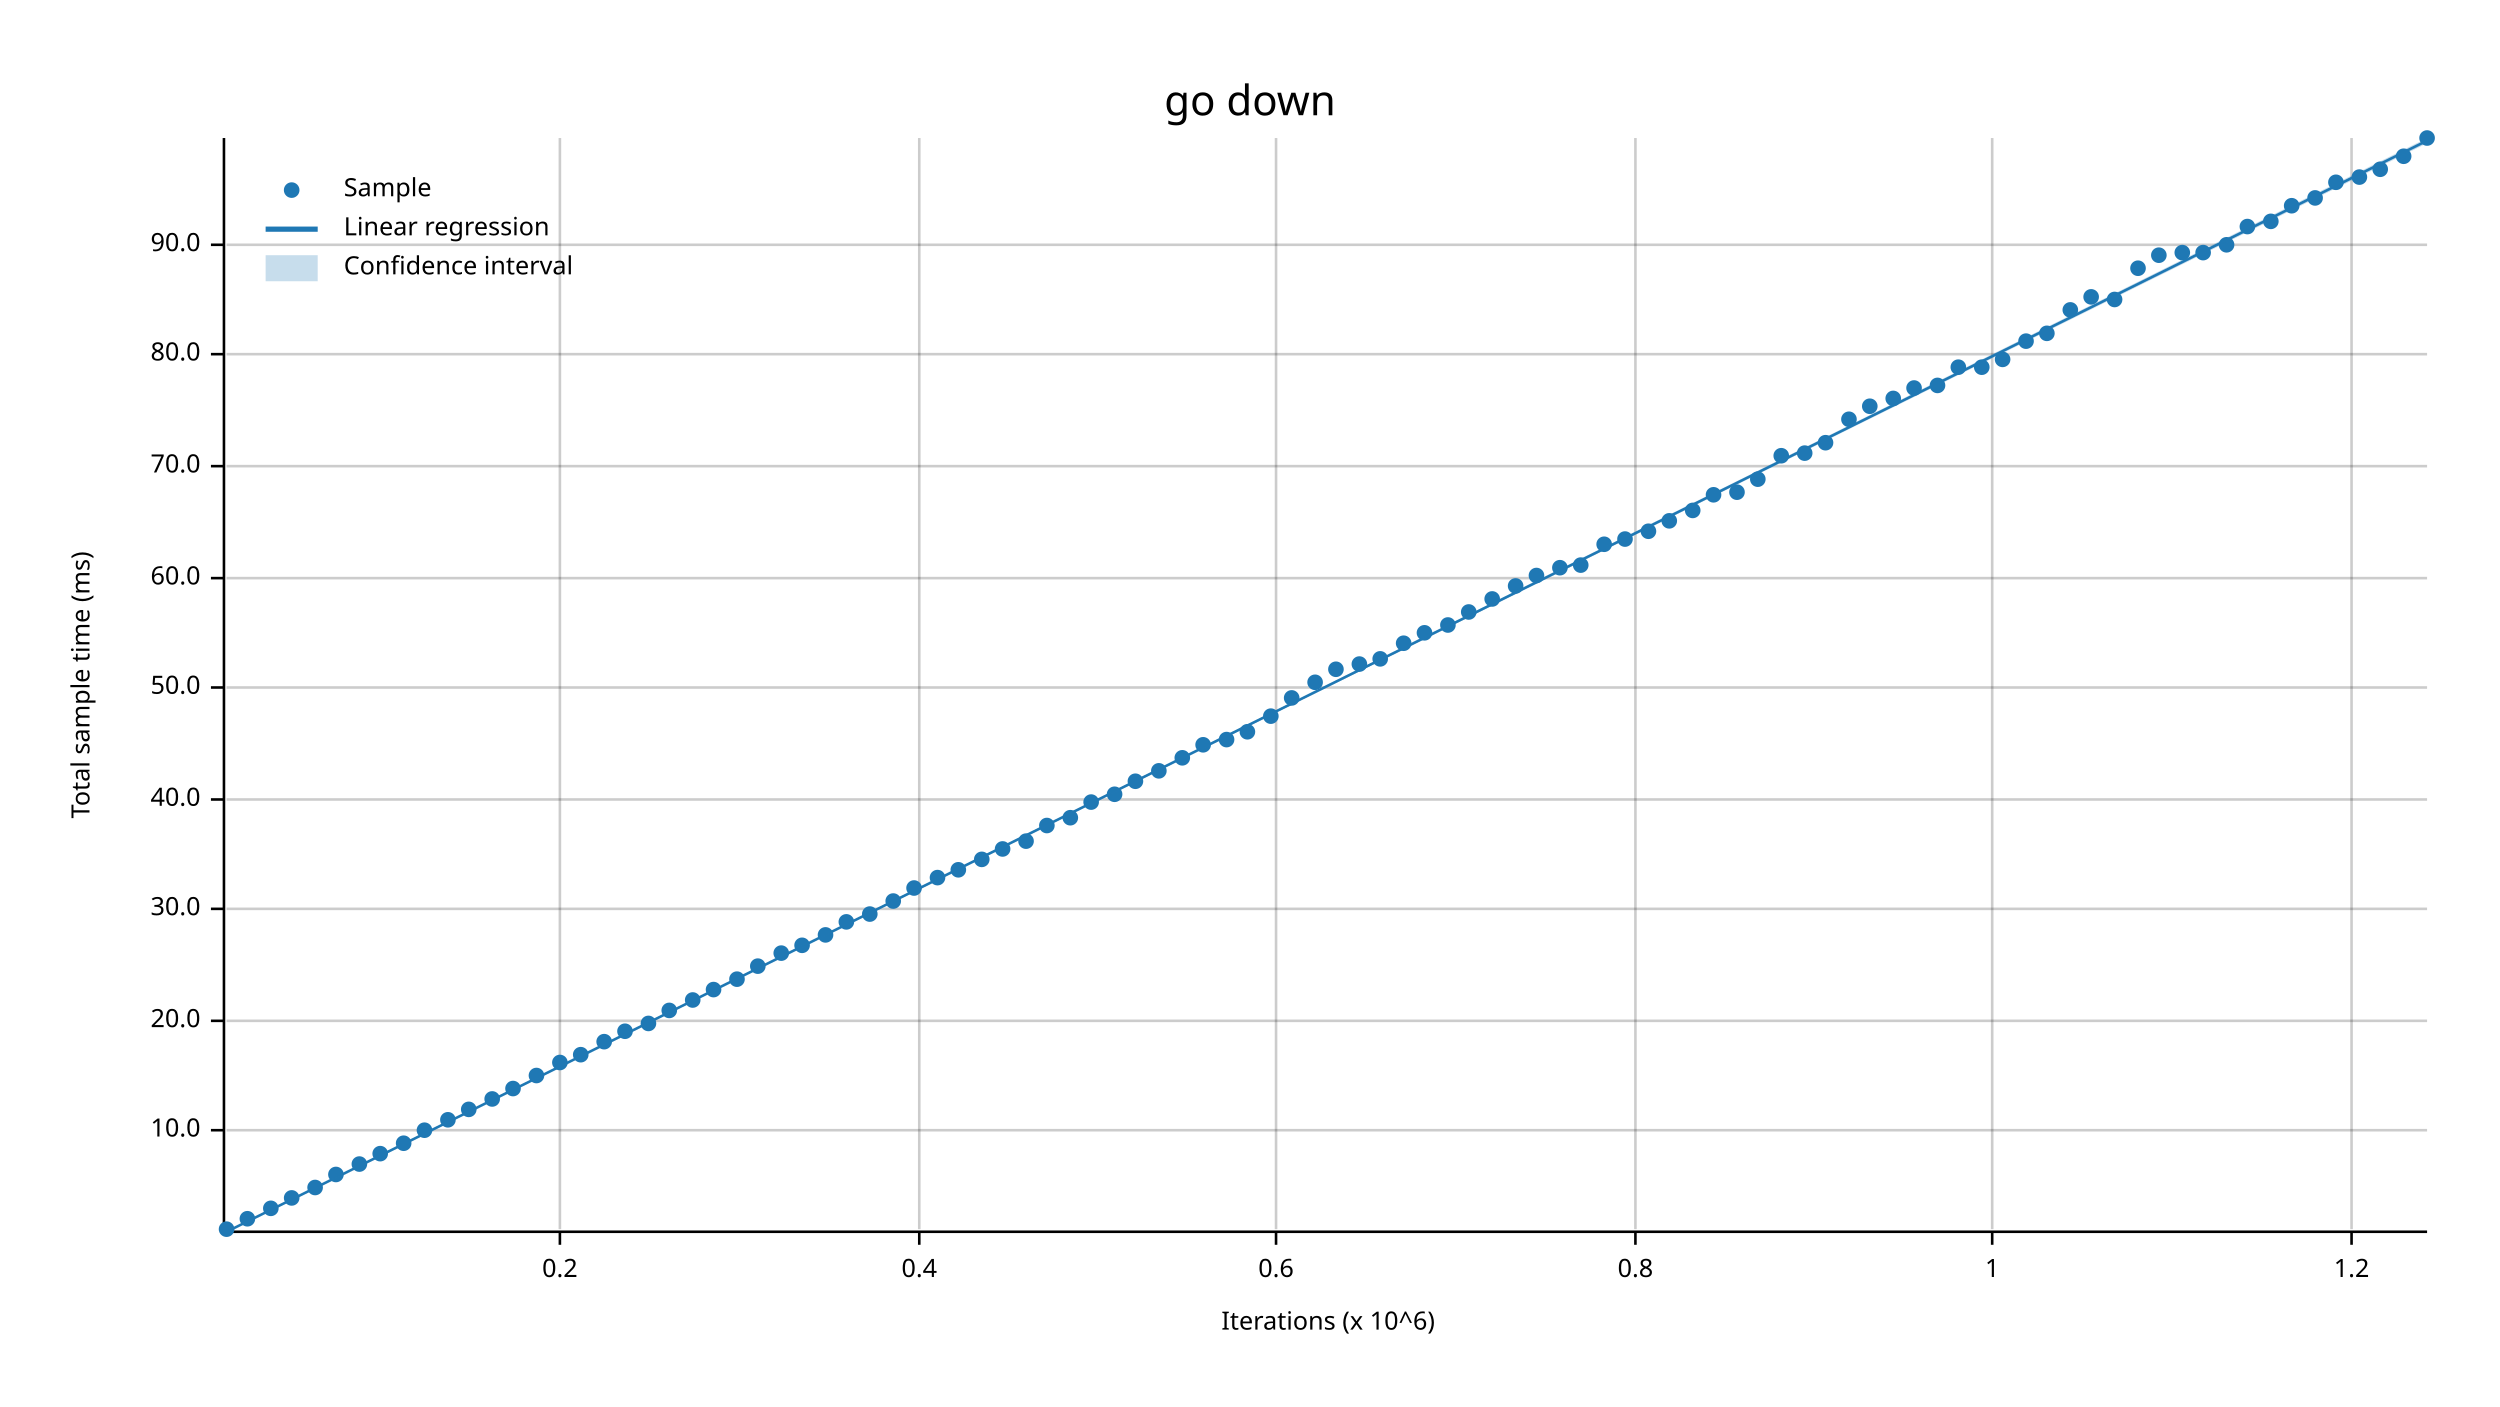
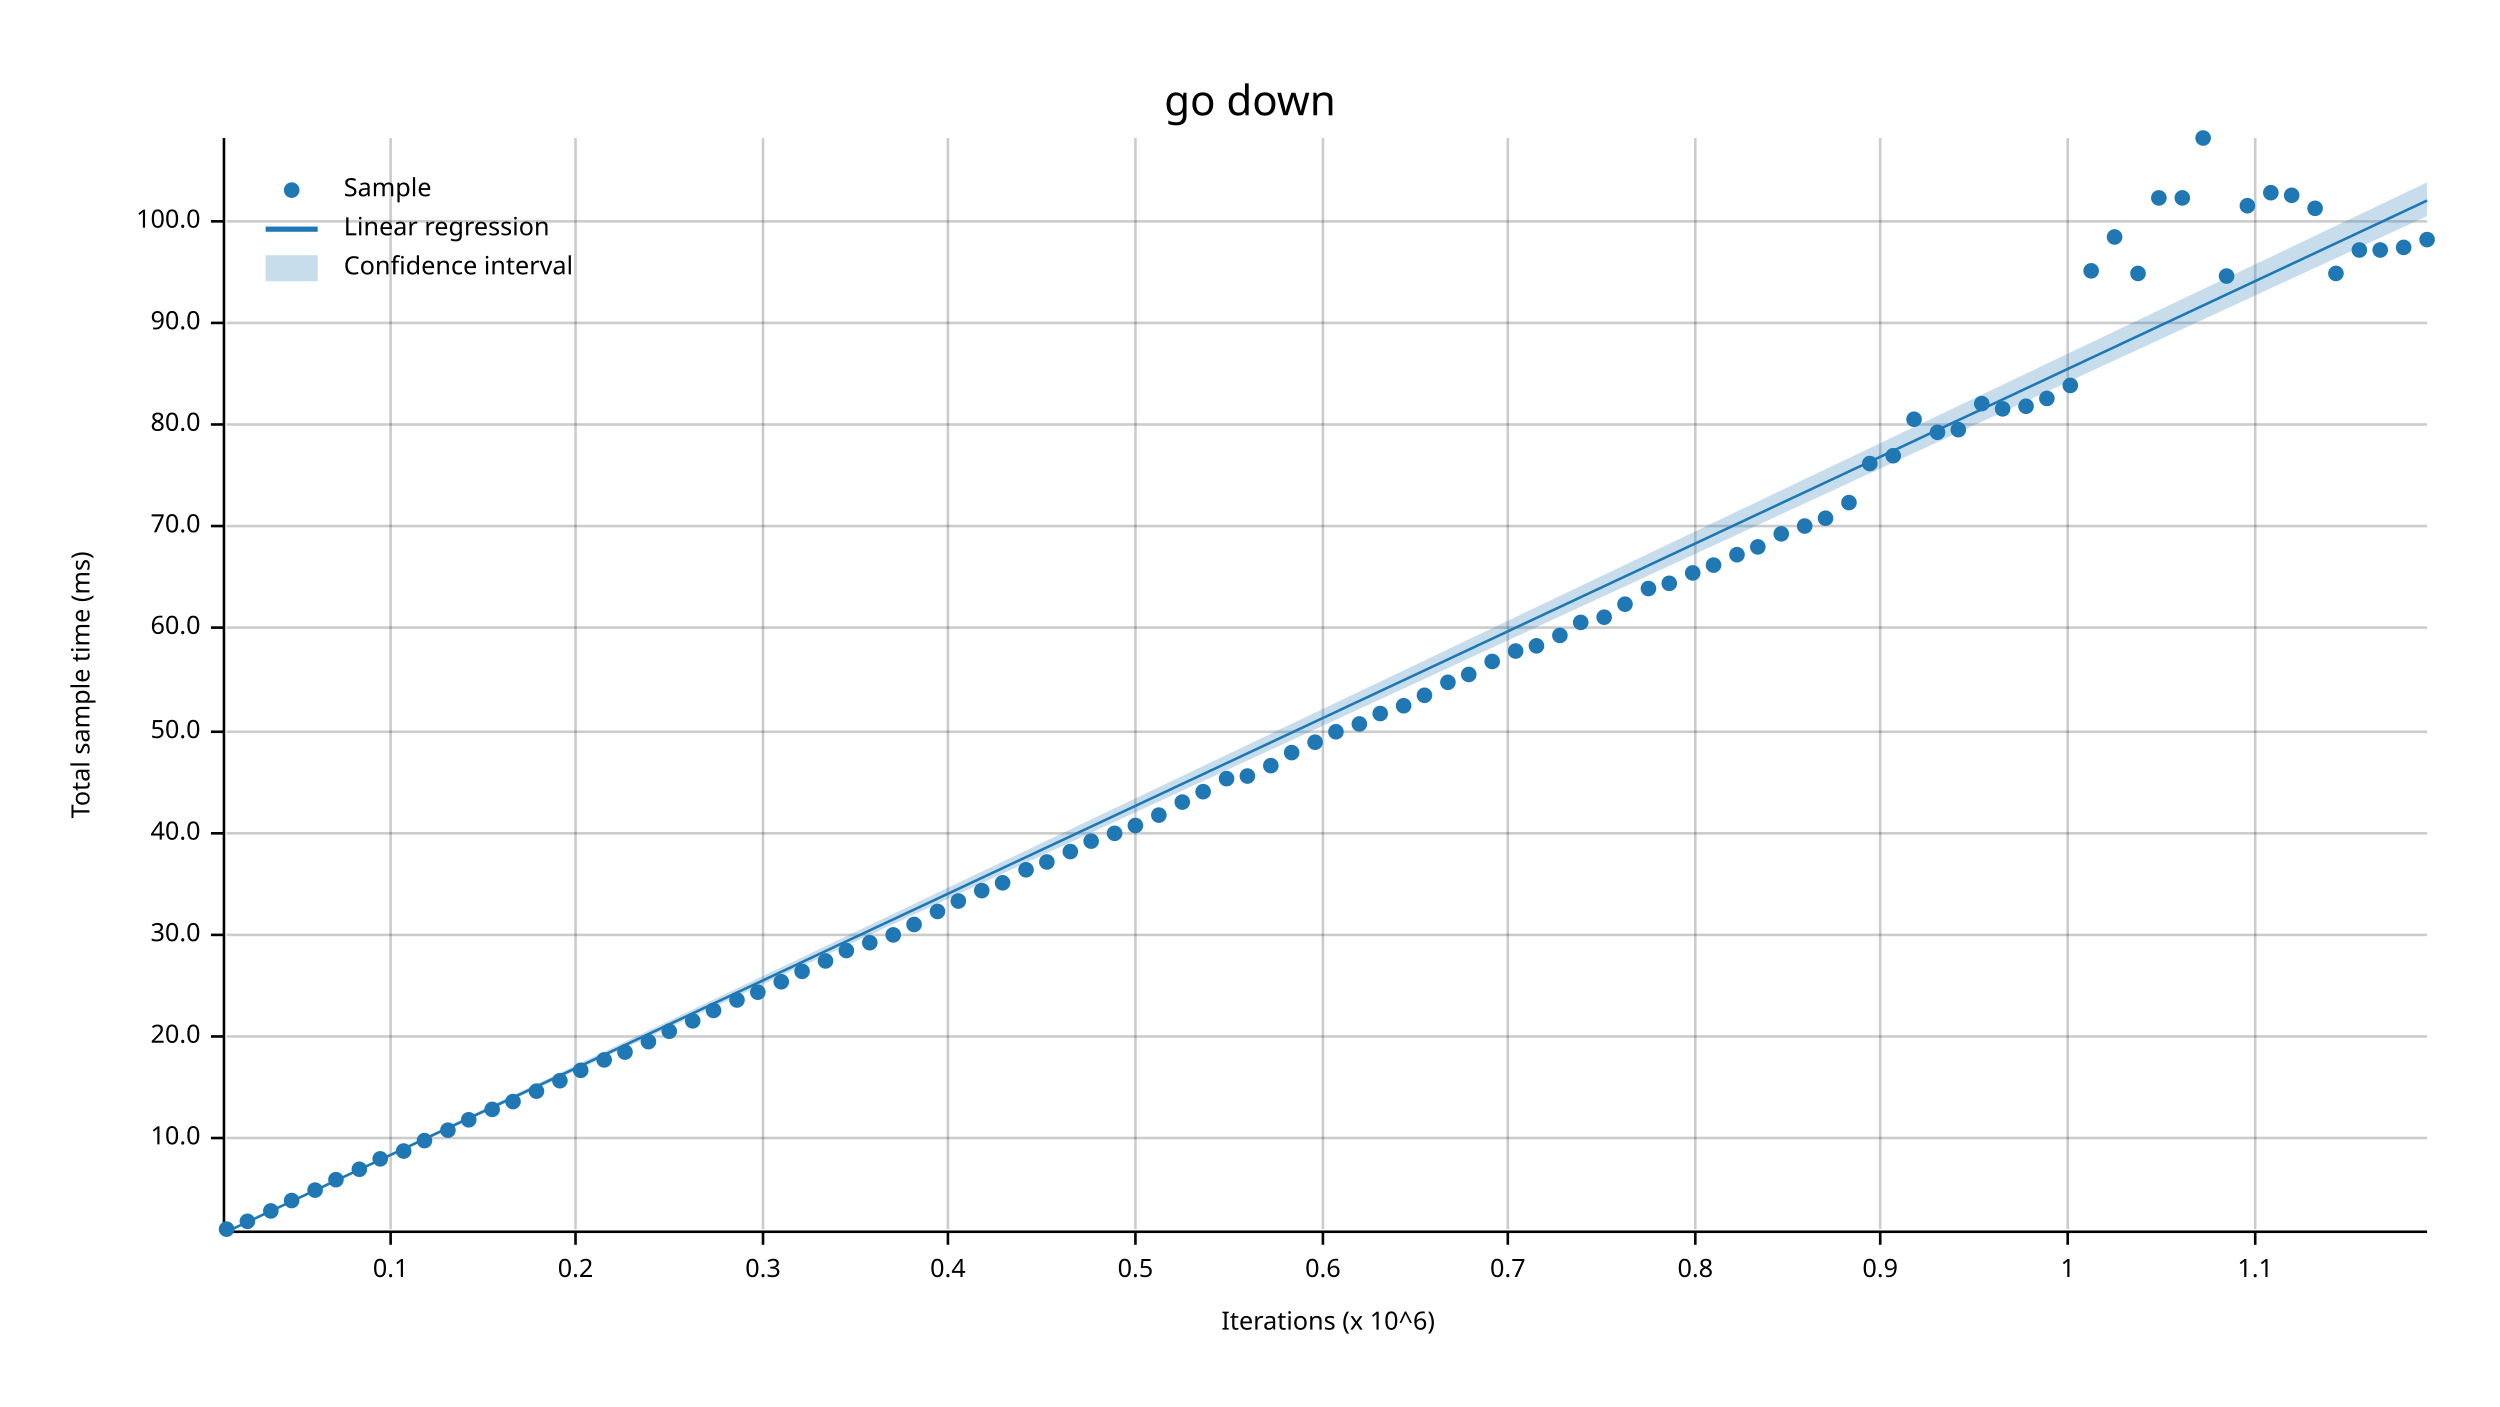
<svg xmlns="http://www.w3.org/2000/svg" width="960" height="540" viewBox="0 0 960 540">
  <text x="480" y="32" dy="0.76em" text-anchor="middle" font-family="sans-serif" font-size="16.129" opacity="1" fill="#000000">
go down
</text>
  <text x="27" y="263" dy="0.76em" text-anchor="middle" font-family="sans-serif" font-size="9.677" opacity="1" fill="#000000" transform="rotate(270, 27, 263)">
Total sample time (ms)
</text>
  <text x="510" y="513" dy="-0.5ex" text-anchor="middle" font-family="sans-serif" font-size="9.677" opacity="1" fill="#000000">
Iterations (x 10^6)
</text>
-   <line opacity="0.2" stroke="#000000" stroke-width="1" x1="215" y1="472" x2="215" y2="53" />
-   <line opacity="0.2" stroke="#000000" stroke-width="1" x1="353" y1="472" x2="353" y2="53" />
-   <line opacity="0.2" stroke="#000000" stroke-width="1" x1="490" y1="472" x2="490" y2="53" />
-   <line opacity="0.2" stroke="#000000" stroke-width="1" x1="628" y1="472" x2="628" y2="53" />
-   <line opacity="0.2" stroke="#000000" stroke-width="1" x1="765" y1="472" x2="765" y2="53" />
-   <line opacity="0.2" stroke="#000000" stroke-width="1" x1="903" y1="472" x2="903" y2="53" />
-   <line opacity="0.2" stroke="#000000" stroke-width="1" x1="87" y1="434" x2="932" y2="434" />
-   <line opacity="0.2" stroke="#000000" stroke-width="1" x1="87" y1="392" x2="932" y2="392" />
-   <line opacity="0.2" stroke="#000000" stroke-width="1" x1="87" y1="349" x2="932" y2="349" />
-   <line opacity="0.2" stroke="#000000" stroke-width="1" x1="87" y1="307" x2="932" y2="307" />
-   <line opacity="0.2" stroke="#000000" stroke-width="1" x1="87" y1="264" x2="932" y2="264" />
-   <line opacity="0.2" stroke="#000000" stroke-width="1" x1="87" y1="222" x2="932" y2="222" />
-   <line opacity="0.2" stroke="#000000" stroke-width="1" x1="87" y1="179" x2="932" y2="179" />
-   <line opacity="0.2" stroke="#000000" stroke-width="1" x1="87" y1="136" x2="932" y2="136" />
-   <line opacity="0.2" stroke="#000000" stroke-width="1" x1="87" y1="94" x2="932" y2="94" />
+   <line opacity="0.2" stroke="#000000" stroke-width="1" x1="150" y1="472" x2="150" y2="53" />
+   <line opacity="0.2" stroke="#000000" stroke-width="1" x1="221" y1="472" x2="221" y2="53" />
+   <line opacity="0.2" stroke="#000000" stroke-width="1" x1="293" y1="472" x2="293" y2="53" />
+   <line opacity="0.2" stroke="#000000" stroke-width="1" x1="364" y1="472" x2="364" y2="53" />
+   <line opacity="0.2" stroke="#000000" stroke-width="1" x1="436" y1="472" x2="436" y2="53" />
+   <line opacity="0.2" stroke="#000000" stroke-width="1" x1="508" y1="472" x2="508" y2="53" />
+   <line opacity="0.2" stroke="#000000" stroke-width="1" x1="579" y1="472" x2="579" y2="53" />
+   <line opacity="0.2" stroke="#000000" stroke-width="1" x1="651" y1="472" x2="651" y2="53" />
+   <line opacity="0.2" stroke="#000000" stroke-width="1" x1="722" y1="472" x2="722" y2="53" />
+   <line opacity="0.2" stroke="#000000" stroke-width="1" x1="794" y1="472" x2="794" y2="53" />
+   <line opacity="0.2" stroke="#000000" stroke-width="1" x1="866" y1="472" x2="866" y2="53" />
+   <line opacity="0.2" stroke="#000000" stroke-width="1" x1="87" y1="437" x2="932" y2="437" />
+   <line opacity="0.2" stroke="#000000" stroke-width="1" x1="87" y1="398" x2="932" y2="398" />
+   <line opacity="0.2" stroke="#000000" stroke-width="1" x1="87" y1="359" x2="932" y2="359" />
+   <line opacity="0.2" stroke="#000000" stroke-width="1" x1="87" y1="320" x2="932" y2="320" />
+   <line opacity="0.2" stroke="#000000" stroke-width="1" x1="87" y1="281" x2="932" y2="281" />
+   <line opacity="0.2" stroke="#000000" stroke-width="1" x1="87" y1="241" x2="932" y2="241" />
+   <line opacity="0.2" stroke="#000000" stroke-width="1" x1="87" y1="202" x2="932" y2="202" />
+   <line opacity="0.2" stroke="#000000" stroke-width="1" x1="87" y1="163" x2="932" y2="163" />
+   <line opacity="0.2" stroke="#000000" stroke-width="1" x1="87" y1="124" x2="932" y2="124" />
+   <line opacity="0.2" stroke="#000000" stroke-width="1" x1="87" y1="85" x2="932" y2="85" />
  <polyline fill="none" opacity="1" stroke="#000000" stroke-width="1" points="86,53 86,472 " />
-   <text x="77" y="434" dy="0.5ex" text-anchor="end" font-family="sans-serif" font-size="9.677" opacity="1" fill="#000000">
+   <text x="77" y="437" dy="0.5ex" text-anchor="end" font-family="sans-serif" font-size="9.677" opacity="1" fill="#000000">
10.0
</text>
-   <polyline fill="none" opacity="1" stroke="#000000" stroke-width="1" points="81,434 86,434 " />
-   <text x="77" y="392" dy="0.5ex" text-anchor="end" font-family="sans-serif" font-size="9.677" opacity="1" fill="#000000">
+   <polyline fill="none" opacity="1" stroke="#000000" stroke-width="1" points="81,437 86,437 " />
+   <text x="77" y="398" dy="0.5ex" text-anchor="end" font-family="sans-serif" font-size="9.677" opacity="1" fill="#000000">
20.0
</text>
-   <polyline fill="none" opacity="1" stroke="#000000" stroke-width="1" points="81,392 86,392 " />
-   <text x="77" y="349" dy="0.5ex" text-anchor="end" font-family="sans-serif" font-size="9.677" opacity="1" fill="#000000">
+   <polyline fill="none" opacity="1" stroke="#000000" stroke-width="1" points="81,398 86,398 " />
+   <text x="77" y="359" dy="0.5ex" text-anchor="end" font-family="sans-serif" font-size="9.677" opacity="1" fill="#000000">
30.0
</text>
-   <polyline fill="none" opacity="1" stroke="#000000" stroke-width="1" points="81,349 86,349 " />
-   <text x="77" y="307" dy="0.5ex" text-anchor="end" font-family="sans-serif" font-size="9.677" opacity="1" fill="#000000">
+   <polyline fill="none" opacity="1" stroke="#000000" stroke-width="1" points="81,359 86,359 " />
+   <text x="77" y="320" dy="0.5ex" text-anchor="end" font-family="sans-serif" font-size="9.677" opacity="1" fill="#000000">
40.0
</text>
-   <polyline fill="none" opacity="1" stroke="#000000" stroke-width="1" points="81,307 86,307 " />
-   <text x="77" y="264" dy="0.5ex" text-anchor="end" font-family="sans-serif" font-size="9.677" opacity="1" fill="#000000">
+   <polyline fill="none" opacity="1" stroke="#000000" stroke-width="1" points="81,320 86,320 " />
+   <text x="77" y="281" dy="0.5ex" text-anchor="end" font-family="sans-serif" font-size="9.677" opacity="1" fill="#000000">
50.0
</text>
-   <polyline fill="none" opacity="1" stroke="#000000" stroke-width="1" points="81,264 86,264 " />
-   <text x="77" y="222" dy="0.5ex" text-anchor="end" font-family="sans-serif" font-size="9.677" opacity="1" fill="#000000">
+   <polyline fill="none" opacity="1" stroke="#000000" stroke-width="1" points="81,281 86,281 " />
+   <text x="77" y="241" dy="0.5ex" text-anchor="end" font-family="sans-serif" font-size="9.677" opacity="1" fill="#000000">
60.0
</text>
-   <polyline fill="none" opacity="1" stroke="#000000" stroke-width="1" points="81,222 86,222 " />
-   <text x="77" y="179" dy="0.5ex" text-anchor="end" font-family="sans-serif" font-size="9.677" opacity="1" fill="#000000">
+   <polyline fill="none" opacity="1" stroke="#000000" stroke-width="1" points="81,241 86,241 " />
+   <text x="77" y="202" dy="0.5ex" text-anchor="end" font-family="sans-serif" font-size="9.677" opacity="1" fill="#000000">
70.0
</text>
-   <polyline fill="none" opacity="1" stroke="#000000" stroke-width="1" points="81,179 86,179 " />
-   <text x="77" y="136" dy="0.5ex" text-anchor="end" font-family="sans-serif" font-size="9.677" opacity="1" fill="#000000">
+   <polyline fill="none" opacity="1" stroke="#000000" stroke-width="1" points="81,202 86,202 " />
+   <text x="77" y="163" dy="0.5ex" text-anchor="end" font-family="sans-serif" font-size="9.677" opacity="1" fill="#000000">
80.0
</text>
-   <polyline fill="none" opacity="1" stroke="#000000" stroke-width="1" points="81,136 86,136 " />
-   <text x="77" y="94" dy="0.5ex" text-anchor="end" font-family="sans-serif" font-size="9.677" opacity="1" fill="#000000">
+   <polyline fill="none" opacity="1" stroke="#000000" stroke-width="1" points="81,163 86,163 " />
+   <text x="77" y="124" dy="0.5ex" text-anchor="end" font-family="sans-serif" font-size="9.677" opacity="1" fill="#000000">
90.0
</text>
-   <polyline fill="none" opacity="1" stroke="#000000" stroke-width="1" points="81,94 86,94 " />
+   <polyline fill="none" opacity="1" stroke="#000000" stroke-width="1" points="81,124 86,124 " />
+   <text x="77" y="85" dy="0.5ex" text-anchor="end" font-family="sans-serif" font-size="9.677" opacity="1" fill="#000000">
+ 100.0
+ </text>
+   <polyline fill="none" opacity="1" stroke="#000000" stroke-width="1" points="81,85 86,85 " />
  <polyline fill="none" opacity="1" stroke="#000000" stroke-width="1" points="87,473 932,473 " />
-   <text x="215" y="483" dy="0.76em" text-anchor="middle" font-family="sans-serif" font-size="9.677" opacity="1" fill="#000000">
+   <text x="150" y="483" dy="0.76em" text-anchor="middle" font-family="sans-serif" font-size="9.677" opacity="1" fill="#000000">
+ 0.1
+ </text>
+   <polyline fill="none" opacity="1" stroke="#000000" stroke-width="1" points="150,473 150,478 " />
+   <text x="221" y="483" dy="0.76em" text-anchor="middle" font-family="sans-serif" font-size="9.677" opacity="1" fill="#000000">
0.2
</text>
-   <polyline fill="none" opacity="1" stroke="#000000" stroke-width="1" points="215,473 215,478 " />
-   <text x="353" y="483" dy="0.76em" text-anchor="middle" font-family="sans-serif" font-size="9.677" opacity="1" fill="#000000">
+   <polyline fill="none" opacity="1" stroke="#000000" stroke-width="1" points="221,473 221,478 " />
+   <text x="293" y="483" dy="0.76em" text-anchor="middle" font-family="sans-serif" font-size="9.677" opacity="1" fill="#000000">
+ 0.3
+ </text>
+   <polyline fill="none" opacity="1" stroke="#000000" stroke-width="1" points="293,473 293,478 " />
+   <text x="364" y="483" dy="0.76em" text-anchor="middle" font-family="sans-serif" font-size="9.677" opacity="1" fill="#000000">
0.4
</text>
-   <polyline fill="none" opacity="1" stroke="#000000" stroke-width="1" points="353,473 353,478 " />
-   <text x="490" y="483" dy="0.76em" text-anchor="middle" font-family="sans-serif" font-size="9.677" opacity="1" fill="#000000">
+   <polyline fill="none" opacity="1" stroke="#000000" stroke-width="1" points="364,473 364,478 " />
+   <text x="436" y="483" dy="0.76em" text-anchor="middle" font-family="sans-serif" font-size="9.677" opacity="1" fill="#000000">
+ 0.5
+ </text>
+   <polyline fill="none" opacity="1" stroke="#000000" stroke-width="1" points="436,473 436,478 " />
+   <text x="508" y="483" dy="0.76em" text-anchor="middle" font-family="sans-serif" font-size="9.677" opacity="1" fill="#000000">
0.6
</text>
-   <polyline fill="none" opacity="1" stroke="#000000" stroke-width="1" points="490,473 490,478 " />
-   <text x="628" y="483" dy="0.76em" text-anchor="middle" font-family="sans-serif" font-size="9.677" opacity="1" fill="#000000">
+   <polyline fill="none" opacity="1" stroke="#000000" stroke-width="1" points="508,473 508,478 " />
+   <text x="579" y="483" dy="0.76em" text-anchor="middle" font-family="sans-serif" font-size="9.677" opacity="1" fill="#000000">
+ 0.7
+ </text>
+   <polyline fill="none" opacity="1" stroke="#000000" stroke-width="1" points="579,473 579,478 " />
+   <text x="651" y="483" dy="0.76em" text-anchor="middle" font-family="sans-serif" font-size="9.677" opacity="1" fill="#000000">
0.8
</text>
-   <polyline fill="none" opacity="1" stroke="#000000" stroke-width="1" points="628,473 628,478 " />
-   <text x="765" y="483" dy="0.76em" text-anchor="middle" font-family="sans-serif" font-size="9.677" opacity="1" fill="#000000">
+   <polyline fill="none" opacity="1" stroke="#000000" stroke-width="1" points="651,473 651,478 " />
+   <text x="722" y="483" dy="0.76em" text-anchor="middle" font-family="sans-serif" font-size="9.677" opacity="1" fill="#000000">
+ 0.9
+ </text>
+   <polyline fill="none" opacity="1" stroke="#000000" stroke-width="1" points="722,473 722,478 " />
+   <text x="794" y="483" dy="0.76em" text-anchor="middle" font-family="sans-serif" font-size="9.677" opacity="1" fill="#000000">
1
</text>
-   <polyline fill="none" opacity="1" stroke="#000000" stroke-width="1" points="765,473 765,478 " />
-   <text x="903" y="483" dy="0.76em" text-anchor="middle" font-family="sans-serif" font-size="9.677" opacity="1" fill="#000000">
- 1.2
- </text>
-   <polyline fill="none" opacity="1" stroke="#000000" stroke-width="1" points="903,473 903,478 " />
+   <polyline fill="none" opacity="1" stroke="#000000" stroke-width="1" points="794,473 794,478 " />
+   <text x="866" y="483" dy="0.76em" text-anchor="middle" font-family="sans-serif" font-size="9.677" opacity="1" fill="#000000">
+ 1.1
+ </text>
+   <polyline fill="none" opacity="1" stroke="#000000" stroke-width="1" points="866,473 866,478 " />
  <circle cx="87" cy="472" r="3" opacity="1" fill="#1F78B4" stroke="none" stroke-width="1" />
-   <circle cx="95" cy="468" r="3" opacity="1" fill="#1F78B4" stroke="none" stroke-width="1" />
-   <circle cx="104" cy="464" r="3" opacity="1" fill="#1F78B4" stroke="none" stroke-width="1" />
-   <circle cx="112" cy="460" r="3" opacity="1" fill="#1F78B4" stroke="none" stroke-width="1" />
-   <circle cx="121" cy="456" r="3" opacity="1" fill="#1F78B4" stroke="none" stroke-width="1" />
-   <circle cx="129" cy="451" r="3" opacity="1" fill="#1F78B4" stroke="none" stroke-width="1" />
-   <circle cx="138" cy="447" r="3" opacity="1" fill="#1F78B4" stroke="none" stroke-width="1" />
-   <circle cx="146" cy="443" r="3" opacity="1" fill="#1F78B4" stroke="none" stroke-width="1" />
-   <circle cx="155" cy="439" r="3" opacity="1" fill="#1F78B4" stroke="none" stroke-width="1" />
-   <circle cx="163" cy="434" r="3" opacity="1" fill="#1F78B4" stroke="none" stroke-width="1" />
-   <circle cx="172" cy="430" r="3" opacity="1" fill="#1F78B4" stroke="none" stroke-width="1" />
-   <circle cx="180" cy="426" r="3" opacity="1" fill="#1F78B4" stroke="none" stroke-width="1" />
-   <circle cx="189" cy="422" r="3" opacity="1" fill="#1F78B4" stroke="none" stroke-width="1" />
-   <circle cx="197" cy="418" r="3" opacity="1" fill="#1F78B4" stroke="none" stroke-width="1" />
-   <circle cx="206" cy="413" r="3" opacity="1" fill="#1F78B4" stroke="none" stroke-width="1" />
-   <circle cx="215" cy="408" r="3" opacity="1" fill="#1F78B4" stroke="none" stroke-width="1" />
-   <circle cx="223" cy="405" r="3" opacity="1" fill="#1F78B4" stroke="none" stroke-width="1" />
-   <circle cx="232" cy="400" r="3" opacity="1" fill="#1F78B4" stroke="none" stroke-width="1" />
-   <circle cx="240" cy="396" r="3" opacity="1" fill="#1F78B4" stroke="none" stroke-width="1" />
-   <circle cx="249" cy="393" r="3" opacity="1" fill="#1F78B4" stroke="none" stroke-width="1" />
-   <circle cx="257" cy="388" r="3" opacity="1" fill="#1F78B4" stroke="none" stroke-width="1" />
-   <circle cx="266" cy="384" r="3" opacity="1" fill="#1F78B4" stroke="none" stroke-width="1" />
-   <circle cx="274" cy="380" r="3" opacity="1" fill="#1F78B4" stroke="none" stroke-width="1" />
-   <circle cx="283" cy="376" r="3" opacity="1" fill="#1F78B4" stroke="none" stroke-width="1" />
-   <circle cx="291" cy="371" r="3" opacity="1" fill="#1F78B4" stroke="none" stroke-width="1" />
-   <circle cx="300" cy="366" r="3" opacity="1" fill="#1F78B4" stroke="none" stroke-width="1" />
-   <circle cx="308" cy="363" r="3" opacity="1" fill="#1F78B4" stroke="none" stroke-width="1" />
-   <circle cx="317" cy="359" r="3" opacity="1" fill="#1F78B4" stroke="none" stroke-width="1" />
-   <circle cx="325" cy="354" r="3" opacity="1" fill="#1F78B4" stroke="none" stroke-width="1" />
-   <circle cx="334" cy="351" r="3" opacity="1" fill="#1F78B4" stroke="none" stroke-width="1" />
-   <circle cx="343" cy="346" r="3" opacity="1" fill="#1F78B4" stroke="none" stroke-width="1" />
-   <circle cx="351" cy="341" r="3" opacity="1" fill="#1F78B4" stroke="none" stroke-width="1" />
-   <circle cx="360" cy="337" r="3" opacity="1" fill="#1F78B4" stroke="none" stroke-width="1" />
-   <circle cx="368" cy="334" r="3" opacity="1" fill="#1F78B4" stroke="none" stroke-width="1" />
-   <circle cx="377" cy="330" r="3" opacity="1" fill="#1F78B4" stroke="none" stroke-width="1" />
-   <circle cx="385" cy="326" r="3" opacity="1" fill="#1F78B4" stroke="none" stroke-width="1" />
-   <circle cx="394" cy="323" r="3" opacity="1" fill="#1F78B4" stroke="none" stroke-width="1" />
-   <circle cx="402" cy="317" r="3" opacity="1" fill="#1F78B4" stroke="none" stroke-width="1" />
-   <circle cx="411" cy="314" r="3" opacity="1" fill="#1F78B4" stroke="none" stroke-width="1" />
-   <circle cx="419" cy="308" r="3" opacity="1" fill="#1F78B4" stroke="none" stroke-width="1" />
-   <circle cx="428" cy="305" r="3" opacity="1" fill="#1F78B4" stroke="none" stroke-width="1" />
-   <circle cx="436" cy="300" r="3" opacity="1" fill="#1F78B4" stroke="none" stroke-width="1" />
-   <circle cx="445" cy="296" r="3" opacity="1" fill="#1F78B4" stroke="none" stroke-width="1" />
-   <circle cx="454" cy="291" r="3" opacity="1" fill="#1F78B4" stroke="none" stroke-width="1" />
-   <circle cx="462" cy="286" r="3" opacity="1" fill="#1F78B4" stroke="none" stroke-width="1" />
-   <circle cx="471" cy="284" r="3" opacity="1" fill="#1F78B4" stroke="none" stroke-width="1" />
-   <circle cx="479" cy="281" r="3" opacity="1" fill="#1F78B4" stroke="none" stroke-width="1" />
-   <circle cx="488" cy="275" r="3" opacity="1" fill="#1F78B4" stroke="none" stroke-width="1" />
-   <circle cx="496" cy="268" r="3" opacity="1" fill="#1F78B4" stroke="none" stroke-width="1" />
-   <circle cx="505" cy="262" r="3" opacity="1" fill="#1F78B4" stroke="none" stroke-width="1" />
-   <circle cx="513" cy="257" r="3" opacity="1" fill="#1F78B4" stroke="none" stroke-width="1" />
-   <circle cx="522" cy="255" r="3" opacity="1" fill="#1F78B4" stroke="none" stroke-width="1" />
-   <circle cx="530" cy="253" r="3" opacity="1" fill="#1F78B4" stroke="none" stroke-width="1" />
-   <circle cx="539" cy="247" r="3" opacity="1" fill="#1F78B4" stroke="none" stroke-width="1" />
-   <circle cx="547" cy="243" r="3" opacity="1" fill="#1F78B4" stroke="none" stroke-width="1" />
-   <circle cx="556" cy="240" r="3" opacity="1" fill="#1F78B4" stroke="none" stroke-width="1" />
-   <circle cx="564" cy="235" r="3" opacity="1" fill="#1F78B4" stroke="none" stroke-width="1" />
-   <circle cx="573" cy="230" r="3" opacity="1" fill="#1F78B4" stroke="none" stroke-width="1" />
-   <circle cx="582" cy="225" r="3" opacity="1" fill="#1F78B4" stroke="none" stroke-width="1" />
-   <circle cx="590" cy="221" r="3" opacity="1" fill="#1F78B4" stroke="none" stroke-width="1" />
-   <circle cx="599" cy="218" r="3" opacity="1" fill="#1F78B4" stroke="none" stroke-width="1" />
-   <circle cx="607" cy="217" r="3" opacity="1" fill="#1F78B4" stroke="none" stroke-width="1" />
-   <circle cx="616" cy="209" r="3" opacity="1" fill="#1F78B4" stroke="none" stroke-width="1" />
-   <circle cx="624" cy="207" r="3" opacity="1" fill="#1F78B4" stroke="none" stroke-width="1" />
-   <circle cx="633" cy="204" r="3" opacity="1" fill="#1F78B4" stroke="none" stroke-width="1" />
-   <circle cx="641" cy="200" r="3" opacity="1" fill="#1F78B4" stroke="none" stroke-width="1" />
-   <circle cx="650" cy="196" r="3" opacity="1" fill="#1F78B4" stroke="none" stroke-width="1" />
-   <circle cx="658" cy="190" r="3" opacity="1" fill="#1F78B4" stroke="none" stroke-width="1" />
-   <circle cx="667" cy="189" r="3" opacity="1" fill="#1F78B4" stroke="none" stroke-width="1" />
-   <circle cx="675" cy="184" r="3" opacity="1" fill="#1F78B4" stroke="none" stroke-width="1" />
-   <circle cx="684" cy="175" r="3" opacity="1" fill="#1F78B4" stroke="none" stroke-width="1" />
-   <circle cx="693" cy="174" r="3" opacity="1" fill="#1F78B4" stroke="none" stroke-width="1" />
-   <circle cx="701" cy="170" r="3" opacity="1" fill="#1F78B4" stroke="none" stroke-width="1" />
-   <circle cx="710" cy="161" r="3" opacity="1" fill="#1F78B4" stroke="none" stroke-width="1" />
-   <circle cx="718" cy="156" r="3" opacity="1" fill="#1F78B4" stroke="none" stroke-width="1" />
-   <circle cx="727" cy="153" r="3" opacity="1" fill="#1F78B4" stroke="none" stroke-width="1" />
-   <circle cx="735" cy="149" r="3" opacity="1" fill="#1F78B4" stroke="none" stroke-width="1" />
-   <circle cx="744" cy="148" r="3" opacity="1" fill="#1F78B4" stroke="none" stroke-width="1" />
-   <circle cx="752" cy="141" r="3" opacity="1" fill="#1F78B4" stroke="none" stroke-width="1" />
-   <circle cx="761" cy="141" r="3" opacity="1" fill="#1F78B4" stroke="none" stroke-width="1" />
-   <circle cx="769" cy="138" r="3" opacity="1" fill="#1F78B4" stroke="none" stroke-width="1" />
-   <circle cx="778" cy="131" r="3" opacity="1" fill="#1F78B4" stroke="none" stroke-width="1" />
-   <circle cx="786" cy="128" r="3" opacity="1" fill="#1F78B4" stroke="none" stroke-width="1" />
-   <circle cx="795" cy="119" r="3" opacity="1" fill="#1F78B4" stroke="none" stroke-width="1" />
-   <circle cx="803" cy="114" r="3" opacity="1" fill="#1F78B4" stroke="none" stroke-width="1" />
-   <circle cx="812" cy="115" r="3" opacity="1" fill="#1F78B4" stroke="none" stroke-width="1" />
-   <circle cx="821" cy="103" r="3" opacity="1" fill="#1F78B4" stroke="none" stroke-width="1" />
-   <circle cx="829" cy="98" r="3" opacity="1" fill="#1F78B4" stroke="none" stroke-width="1" />
-   <circle cx="838" cy="97" r="3" opacity="1" fill="#1F78B4" stroke="none" stroke-width="1" />
-   <circle cx="846" cy="97" r="3" opacity="1" fill="#1F78B4" stroke="none" stroke-width="1" />
-   <circle cx="855" cy="94" r="3" opacity="1" fill="#1F78B4" stroke="none" stroke-width="1" />
-   <circle cx="863" cy="87" r="3" opacity="1" fill="#1F78B4" stroke="none" stroke-width="1" />
-   <circle cx="872" cy="85" r="3" opacity="1" fill="#1F78B4" stroke="none" stroke-width="1" />
-   <circle cx="880" cy="79" r="3" opacity="1" fill="#1F78B4" stroke="none" stroke-width="1" />
-   <circle cx="889" cy="76" r="3" opacity="1" fill="#1F78B4" stroke="none" stroke-width="1" />
-   <circle cx="897" cy="70" r="3" opacity="1" fill="#1F78B4" stroke="none" stroke-width="1" />
-   <circle cx="906" cy="68" r="3" opacity="1" fill="#1F78B4" stroke="none" stroke-width="1" />
-   <circle cx="914" cy="65" r="3" opacity="1" fill="#1F78B4" stroke="none" stroke-width="1" />
-   <circle cx="923" cy="60" r="3" opacity="1" fill="#1F78B4" stroke="none" stroke-width="1" />
-   <circle cx="932" cy="53" r="3" opacity="1" fill="#1F78B4" stroke="none" stroke-width="1" />
-   <polyline fill="none" opacity="1" stroke="#1F78B4" stroke-width="1" points="87,473 932,54 " />
-   <polygon opacity="0.25" fill="#1F78B4" points="87,473 932,55 932,53 " />
+   <circle cx="95" cy="469" r="3" opacity="1" fill="#1F78B4" stroke="none" stroke-width="1" />
+   <circle cx="104" cy="465" r="3" opacity="1" fill="#1F78B4" stroke="none" stroke-width="1" />
+   <circle cx="112" cy="461" r="3" opacity="1" fill="#1F78B4" stroke="none" stroke-width="1" />
+   <circle cx="121" cy="457" r="3" opacity="1" fill="#1F78B4" stroke="none" stroke-width="1" />
+   <circle cx="129" cy="453" r="3" opacity="1" fill="#1F78B4" stroke="none" stroke-width="1" />
+   <circle cx="138" cy="449" r="3" opacity="1" fill="#1F78B4" stroke="none" stroke-width="1" />
+   <circle cx="146" cy="445" r="3" opacity="1" fill="#1F78B4" stroke="none" stroke-width="1" />
+   <circle cx="155" cy="442" r="3" opacity="1" fill="#1F78B4" stroke="none" stroke-width="1" />
+   <circle cx="163" cy="438" r="3" opacity="1" fill="#1F78B4" stroke="none" stroke-width="1" />
+   <circle cx="172" cy="434" r="3" opacity="1" fill="#1F78B4" stroke="none" stroke-width="1" />
+   <circle cx="180" cy="430" r="3" opacity="1" fill="#1F78B4" stroke="none" stroke-width="1" />
+   <circle cx="189" cy="426" r="3" opacity="1" fill="#1F78B4" stroke="none" stroke-width="1" />
+   <circle cx="197" cy="423" r="3" opacity="1" fill="#1F78B4" stroke="none" stroke-width="1" />
+   <circle cx="206" cy="419" r="3" opacity="1" fill="#1F78B4" stroke="none" stroke-width="1" />
+   <circle cx="215" cy="415" r="3" opacity="1" fill="#1F78B4" stroke="none" stroke-width="1" />
+   <circle cx="223" cy="411" r="3" opacity="1" fill="#1F78B4" stroke="none" stroke-width="1" />
+   <circle cx="232" cy="407" r="3" opacity="1" fill="#1F78B4" stroke="none" stroke-width="1" />
+   <circle cx="240" cy="404" r="3" opacity="1" fill="#1F78B4" stroke="none" stroke-width="1" />
+   <circle cx="249" cy="400" r="3" opacity="1" fill="#1F78B4" stroke="none" stroke-width="1" />
+   <circle cx="257" cy="396" r="3" opacity="1" fill="#1F78B4" stroke="none" stroke-width="1" />
+   <circle cx="266" cy="392" r="3" opacity="1" fill="#1F78B4" stroke="none" stroke-width="1" />
+   <circle cx="274" cy="388" r="3" opacity="1" fill="#1F78B4" stroke="none" stroke-width="1" />
+   <circle cx="283" cy="384" r="3" opacity="1" fill="#1F78B4" stroke="none" stroke-width="1" />
+   <circle cx="291" cy="381" r="3" opacity="1" fill="#1F78B4" stroke="none" stroke-width="1" />
+   <circle cx="300" cy="377" r="3" opacity="1" fill="#1F78B4" stroke="none" stroke-width="1" />
+   <circle cx="308" cy="373" r="3" opacity="1" fill="#1F78B4" stroke="none" stroke-width="1" />
+   <circle cx="317" cy="369" r="3" opacity="1" fill="#1F78B4" stroke="none" stroke-width="1" />
+   <circle cx="325" cy="365" r="3" opacity="1" fill="#1F78B4" stroke="none" stroke-width="1" />
+   <circle cx="334" cy="362" r="3" opacity="1" fill="#1F78B4" stroke="none" stroke-width="1" />
+   <circle cx="343" cy="359" r="3" opacity="1" fill="#1F78B4" stroke="none" stroke-width="1" />
+   <circle cx="351" cy="355" r="3" opacity="1" fill="#1F78B4" stroke="none" stroke-width="1" />
+   <circle cx="360" cy="350" r="3" opacity="1" fill="#1F78B4" stroke="none" stroke-width="1" />
+   <circle cx="368" cy="346" r="3" opacity="1" fill="#1F78B4" stroke="none" stroke-width="1" />
+   <circle cx="377" cy="342" r="3" opacity="1" fill="#1F78B4" stroke="none" stroke-width="1" />
+   <circle cx="385" cy="339" r="3" opacity="1" fill="#1F78B4" stroke="none" stroke-width="1" />
+   <circle cx="394" cy="334" r="3" opacity="1" fill="#1F78B4" stroke="none" stroke-width="1" />
+   <circle cx="402" cy="331" r="3" opacity="1" fill="#1F78B4" stroke="none" stroke-width="1" />
+   <circle cx="411" cy="327" r="3" opacity="1" fill="#1F78B4" stroke="none" stroke-width="1" />
+   <circle cx="419" cy="323" r="3" opacity="1" fill="#1F78B4" stroke="none" stroke-width="1" />
+   <circle cx="428" cy="320" r="3" opacity="1" fill="#1F78B4" stroke="none" stroke-width="1" />
+   <circle cx="436" cy="317" r="3" opacity="1" fill="#1F78B4" stroke="none" stroke-width="1" />
+   <circle cx="445" cy="313" r="3" opacity="1" fill="#1F78B4" stroke="none" stroke-width="1" />
+   <circle cx="454" cy="308" r="3" opacity="1" fill="#1F78B4" stroke="none" stroke-width="1" />
+   <circle cx="462" cy="304" r="3" opacity="1" fill="#1F78B4" stroke="none" stroke-width="1" />
+   <circle cx="471" cy="299" r="3" opacity="1" fill="#1F78B4" stroke="none" stroke-width="1" />
+   <circle cx="479" cy="298" r="3" opacity="1" fill="#1F78B4" stroke="none" stroke-width="1" />
+   <circle cx="488" cy="294" r="3" opacity="1" fill="#1F78B4" stroke="none" stroke-width="1" />
+   <circle cx="496" cy="289" r="3" opacity="1" fill="#1F78B4" stroke="none" stroke-width="1" />
+   <circle cx="505" cy="285" r="3" opacity="1" fill="#1F78B4" stroke="none" stroke-width="1" />
+   <circle cx="513" cy="281" r="3" opacity="1" fill="#1F78B4" stroke="none" stroke-width="1" />
+   <circle cx="522" cy="278" r="3" opacity="1" fill="#1F78B4" stroke="none" stroke-width="1" />
+   <circle cx="530" cy="274" r="3" opacity="1" fill="#1F78B4" stroke="none" stroke-width="1" />
+   <circle cx="539" cy="271" r="3" opacity="1" fill="#1F78B4" stroke="none" stroke-width="1" />
+   <circle cx="547" cy="267" r="3" opacity="1" fill="#1F78B4" stroke="none" stroke-width="1" />
+   <circle cx="556" cy="262" r="3" opacity="1" fill="#1F78B4" stroke="none" stroke-width="1" />
+   <circle cx="564" cy="259" r="3" opacity="1" fill="#1F78B4" stroke="none" stroke-width="1" />
+   <circle cx="573" cy="254" r="3" opacity="1" fill="#1F78B4" stroke="none" stroke-width="1" />
+   <circle cx="582" cy="250" r="3" opacity="1" fill="#1F78B4" stroke="none" stroke-width="1" />
+   <circle cx="590" cy="248" r="3" opacity="1" fill="#1F78B4" stroke="none" stroke-width="1" />
+   <circle cx="599" cy="244" r="3" opacity="1" fill="#1F78B4" stroke="none" stroke-width="1" />
+   <circle cx="607" cy="239" r="3" opacity="1" fill="#1F78B4" stroke="none" stroke-width="1" />
+   <circle cx="616" cy="237" r="3" opacity="1" fill="#1F78B4" stroke="none" stroke-width="1" />
+   <circle cx="624" cy="232" r="3" opacity="1" fill="#1F78B4" stroke="none" stroke-width="1" />
+   <circle cx="633" cy="226" r="3" opacity="1" fill="#1F78B4" stroke="none" stroke-width="1" />
+   <circle cx="641" cy="224" r="3" opacity="1" fill="#1F78B4" stroke="none" stroke-width="1" />
+   <circle cx="650" cy="220" r="3" opacity="1" fill="#1F78B4" stroke="none" stroke-width="1" />
+   <circle cx="658" cy="217" r="3" opacity="1" fill="#1F78B4" stroke="none" stroke-width="1" />
+   <circle cx="667" cy="213" r="3" opacity="1" fill="#1F78B4" stroke="none" stroke-width="1" />
+   <circle cx="675" cy="210" r="3" opacity="1" fill="#1F78B4" stroke="none" stroke-width="1" />
+   <circle cx="684" cy="205" r="3" opacity="1" fill="#1F78B4" stroke="none" stroke-width="1" />
+   <circle cx="693" cy="202" r="3" opacity="1" fill="#1F78B4" stroke="none" stroke-width="1" />
+   <circle cx="701" cy="199" r="3" opacity="1" fill="#1F78B4" stroke="none" stroke-width="1" />
+   <circle cx="710" cy="193" r="3" opacity="1" fill="#1F78B4" stroke="none" stroke-width="1" />
+   <circle cx="718" cy="178" r="3" opacity="1" fill="#1F78B4" stroke="none" stroke-width="1" />
+   <circle cx="727" cy="175" r="3" opacity="1" fill="#1F78B4" stroke="none" stroke-width="1" />
+   <circle cx="735" cy="161" r="3" opacity="1" fill="#1F78B4" stroke="none" stroke-width="1" />
+   <circle cx="744" cy="166" r="3" opacity="1" fill="#1F78B4" stroke="none" stroke-width="1" />
+   <circle cx="752" cy="165" r="3" opacity="1" fill="#1F78B4" stroke="none" stroke-width="1" />
+   <circle cx="761" cy="155" r="3" opacity="1" fill="#1F78B4" stroke="none" stroke-width="1" />
+   <circle cx="769" cy="157" r="3" opacity="1" fill="#1F78B4" stroke="none" stroke-width="1" />
+   <circle cx="778" cy="156" r="3" opacity="1" fill="#1F78B4" stroke="none" stroke-width="1" />
+   <circle cx="786" cy="153" r="3" opacity="1" fill="#1F78B4" stroke="none" stroke-width="1" />
+   <circle cx="795" cy="148" r="3" opacity="1" fill="#1F78B4" stroke="none" stroke-width="1" />
+   <circle cx="803" cy="104" r="3" opacity="1" fill="#1F78B4" stroke="none" stroke-width="1" />
+   <circle cx="812" cy="91" r="3" opacity="1" fill="#1F78B4" stroke="none" stroke-width="1" />
+   <circle cx="821" cy="105" r="3" opacity="1" fill="#1F78B4" stroke="none" stroke-width="1" />
+   <circle cx="829" cy="76" r="3" opacity="1" fill="#1F78B4" stroke="none" stroke-width="1" />
+   <circle cx="838" cy="76" r="3" opacity="1" fill="#1F78B4" stroke="none" stroke-width="1" />
+   <circle cx="846" cy="53" r="3" opacity="1" fill="#1F78B4" stroke="none" stroke-width="1" />
+   <circle cx="855" cy="106" r="3" opacity="1" fill="#1F78B4" stroke="none" stroke-width="1" />
+   <circle cx="863" cy="79" r="3" opacity="1" fill="#1F78B4" stroke="none" stroke-width="1" />
+   <circle cx="872" cy="74" r="3" opacity="1" fill="#1F78B4" stroke="none" stroke-width="1" />
+   <circle cx="880" cy="75" r="3" opacity="1" fill="#1F78B4" stroke="none" stroke-width="1" />
+   <circle cx="889" cy="80" r="3" opacity="1" fill="#1F78B4" stroke="none" stroke-width="1" />
+   <circle cx="897" cy="105" r="3" opacity="1" fill="#1F78B4" stroke="none" stroke-width="1" />
+   <circle cx="906" cy="96" r="3" opacity="1" fill="#1F78B4" stroke="none" stroke-width="1" />
+   <circle cx="914" cy="96" r="3" opacity="1" fill="#1F78B4" stroke="none" stroke-width="1" />
+   <circle cx="923" cy="95" r="3" opacity="1" fill="#1F78B4" stroke="none" stroke-width="1" />
+   <circle cx="932" cy="92" r="3" opacity="1" fill="#1F78B4" stroke="none" stroke-width="1" />
+   <polyline fill="none" opacity="1" stroke="#1F78B4" stroke-width="1" points="87,473 932,77 " />
+   <polygon opacity="0.25" fill="#1F78B4" points="87,473 932,83 932,70 " />
  <text x="132" y="68" dy="0.76em" text-anchor="start" font-family="sans-serif" font-size="9.677" opacity="1" fill="#000000">
Sample
</text>
  <text x="132" y="83" dy="0.76em" text-anchor="start" font-family="sans-serif" font-size="9.677" opacity="1" fill="#000000">
Linear regression
</text>
  <text x="132" y="98" dy="0.76em" text-anchor="start" font-family="sans-serif" font-size="9.677" opacity="1" fill="#000000">
Confidence interval
</text>
  <circle cx="112" cy="73" r="3" opacity="1" fill="#1F78B4" stroke="none" stroke-width="1" />
  <polyline fill="none" opacity="1" stroke="#1F78B4" stroke-width="2" points="102,88 122,88 " />
  <rect x="102" y="98" width="20" height="10" opacity="0.25" fill="#1F78B4" stroke="none" />
</svg>
